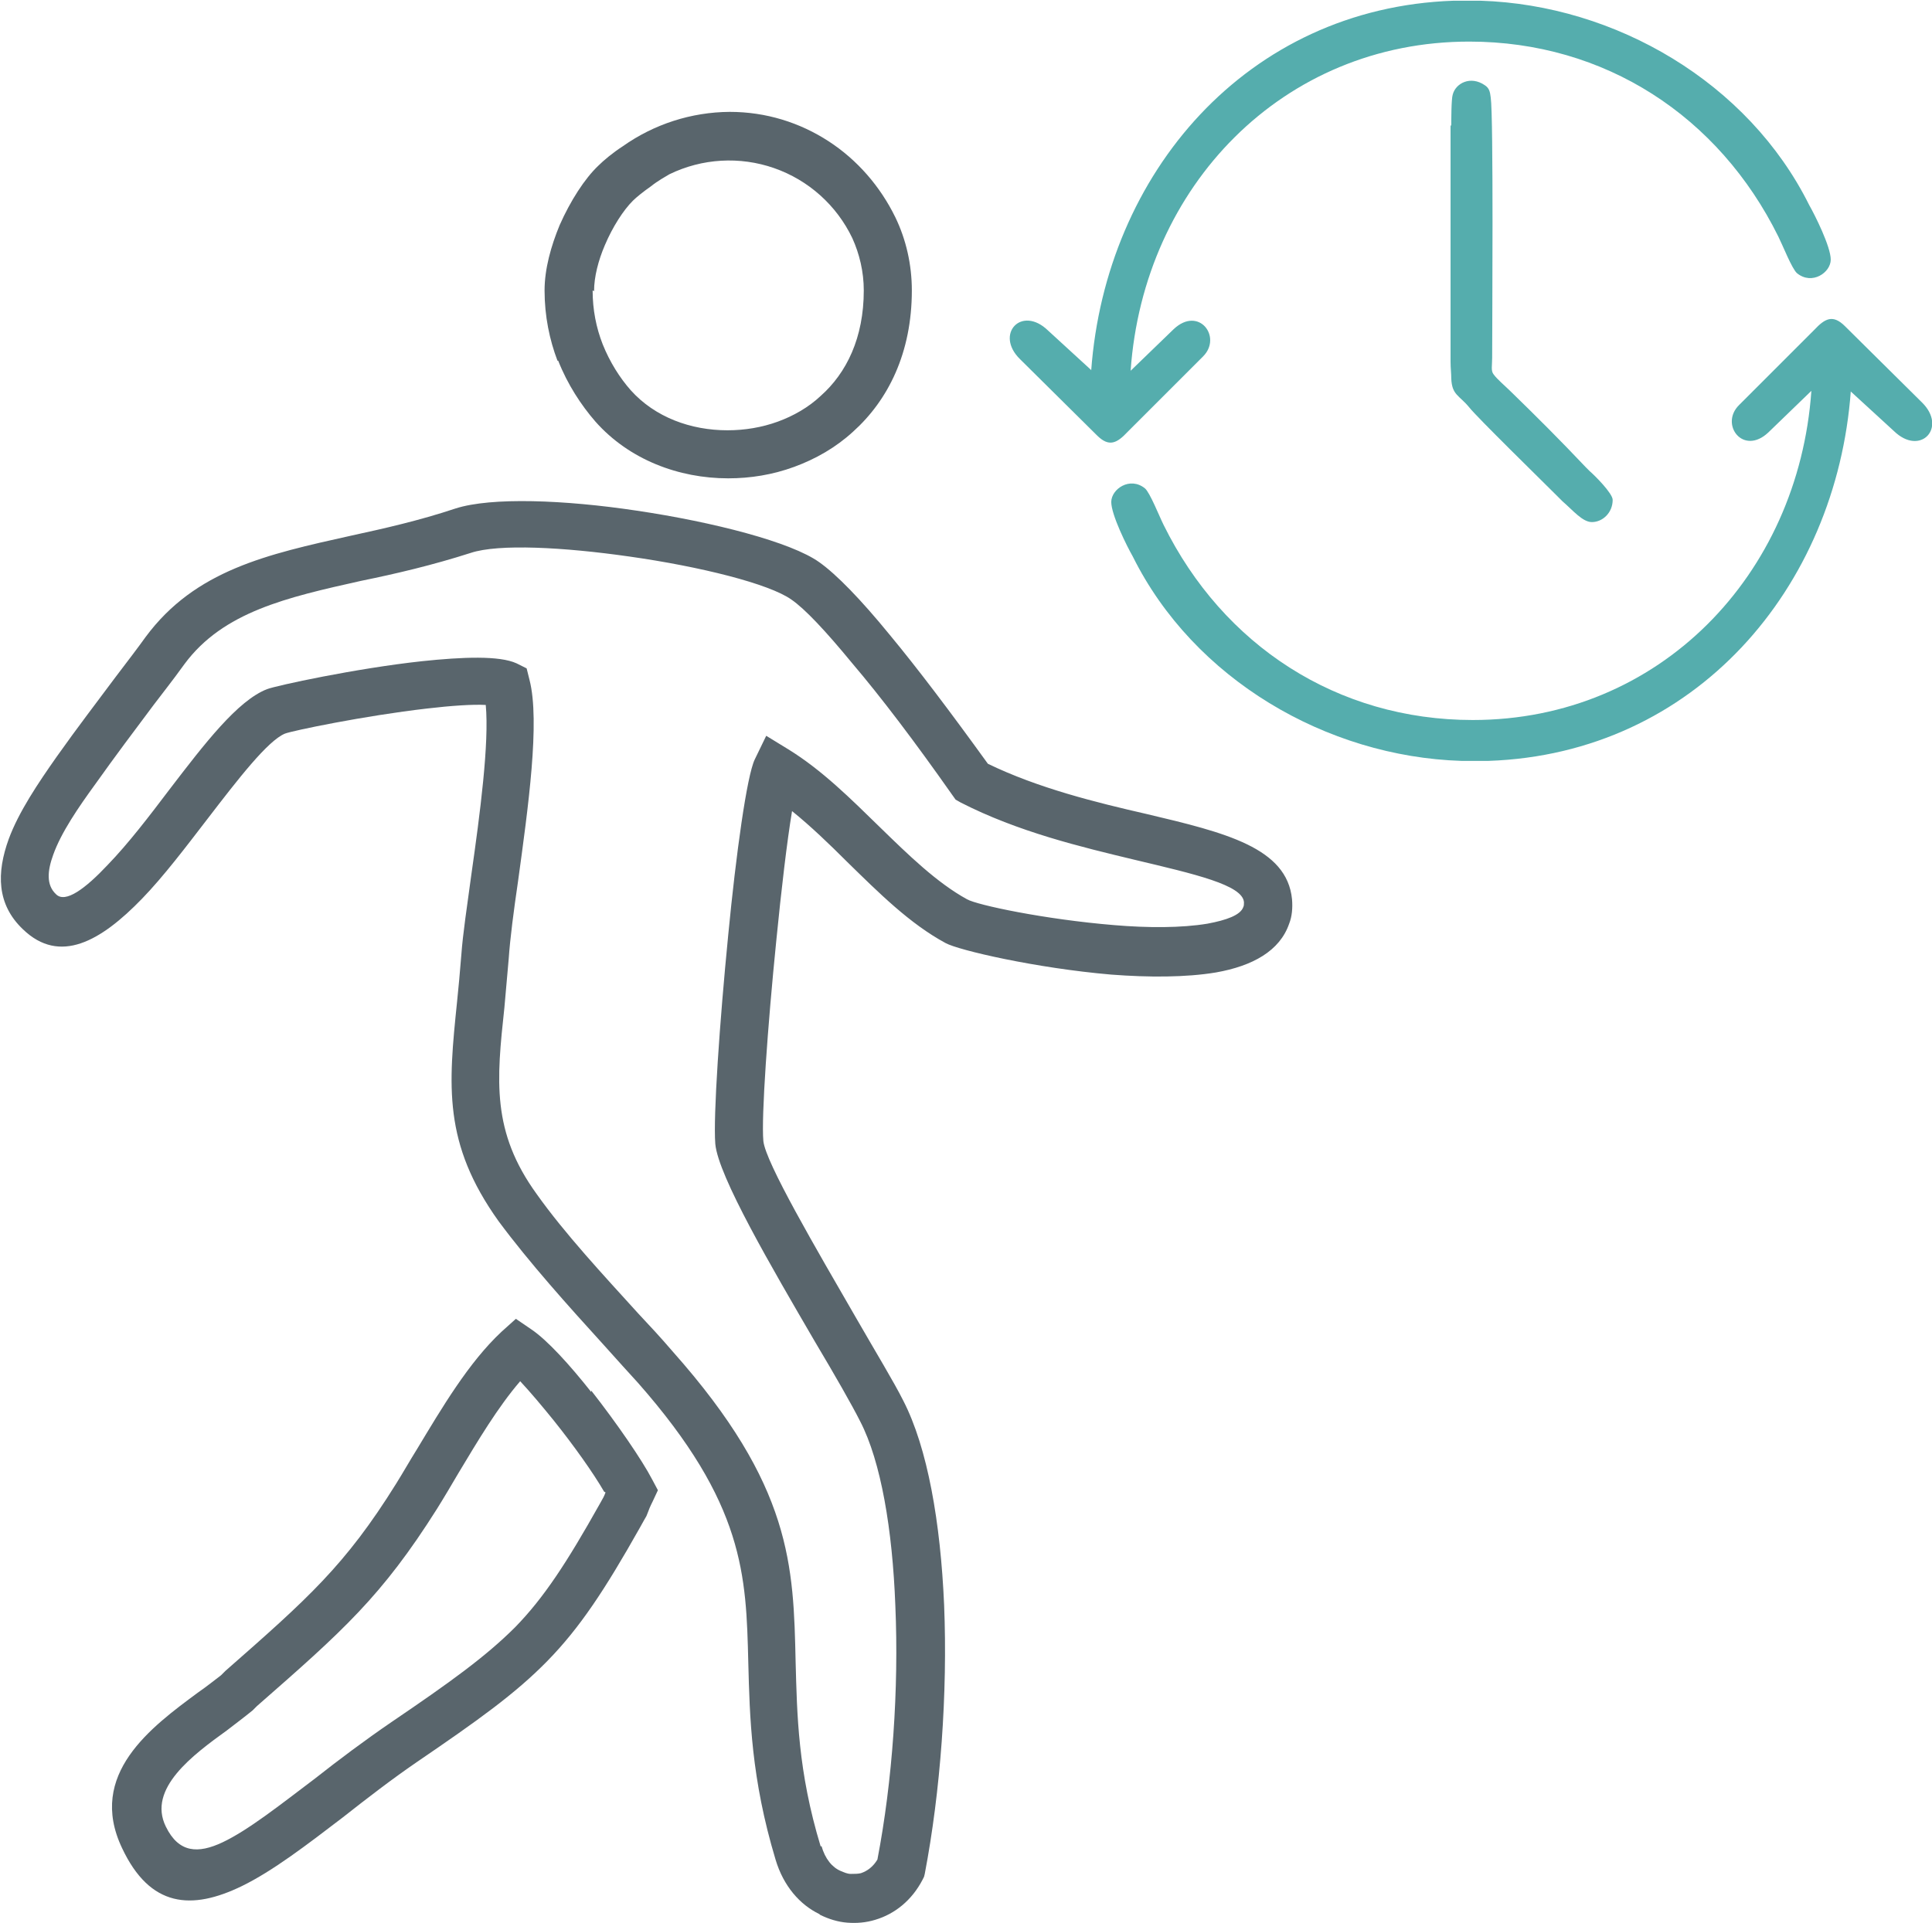
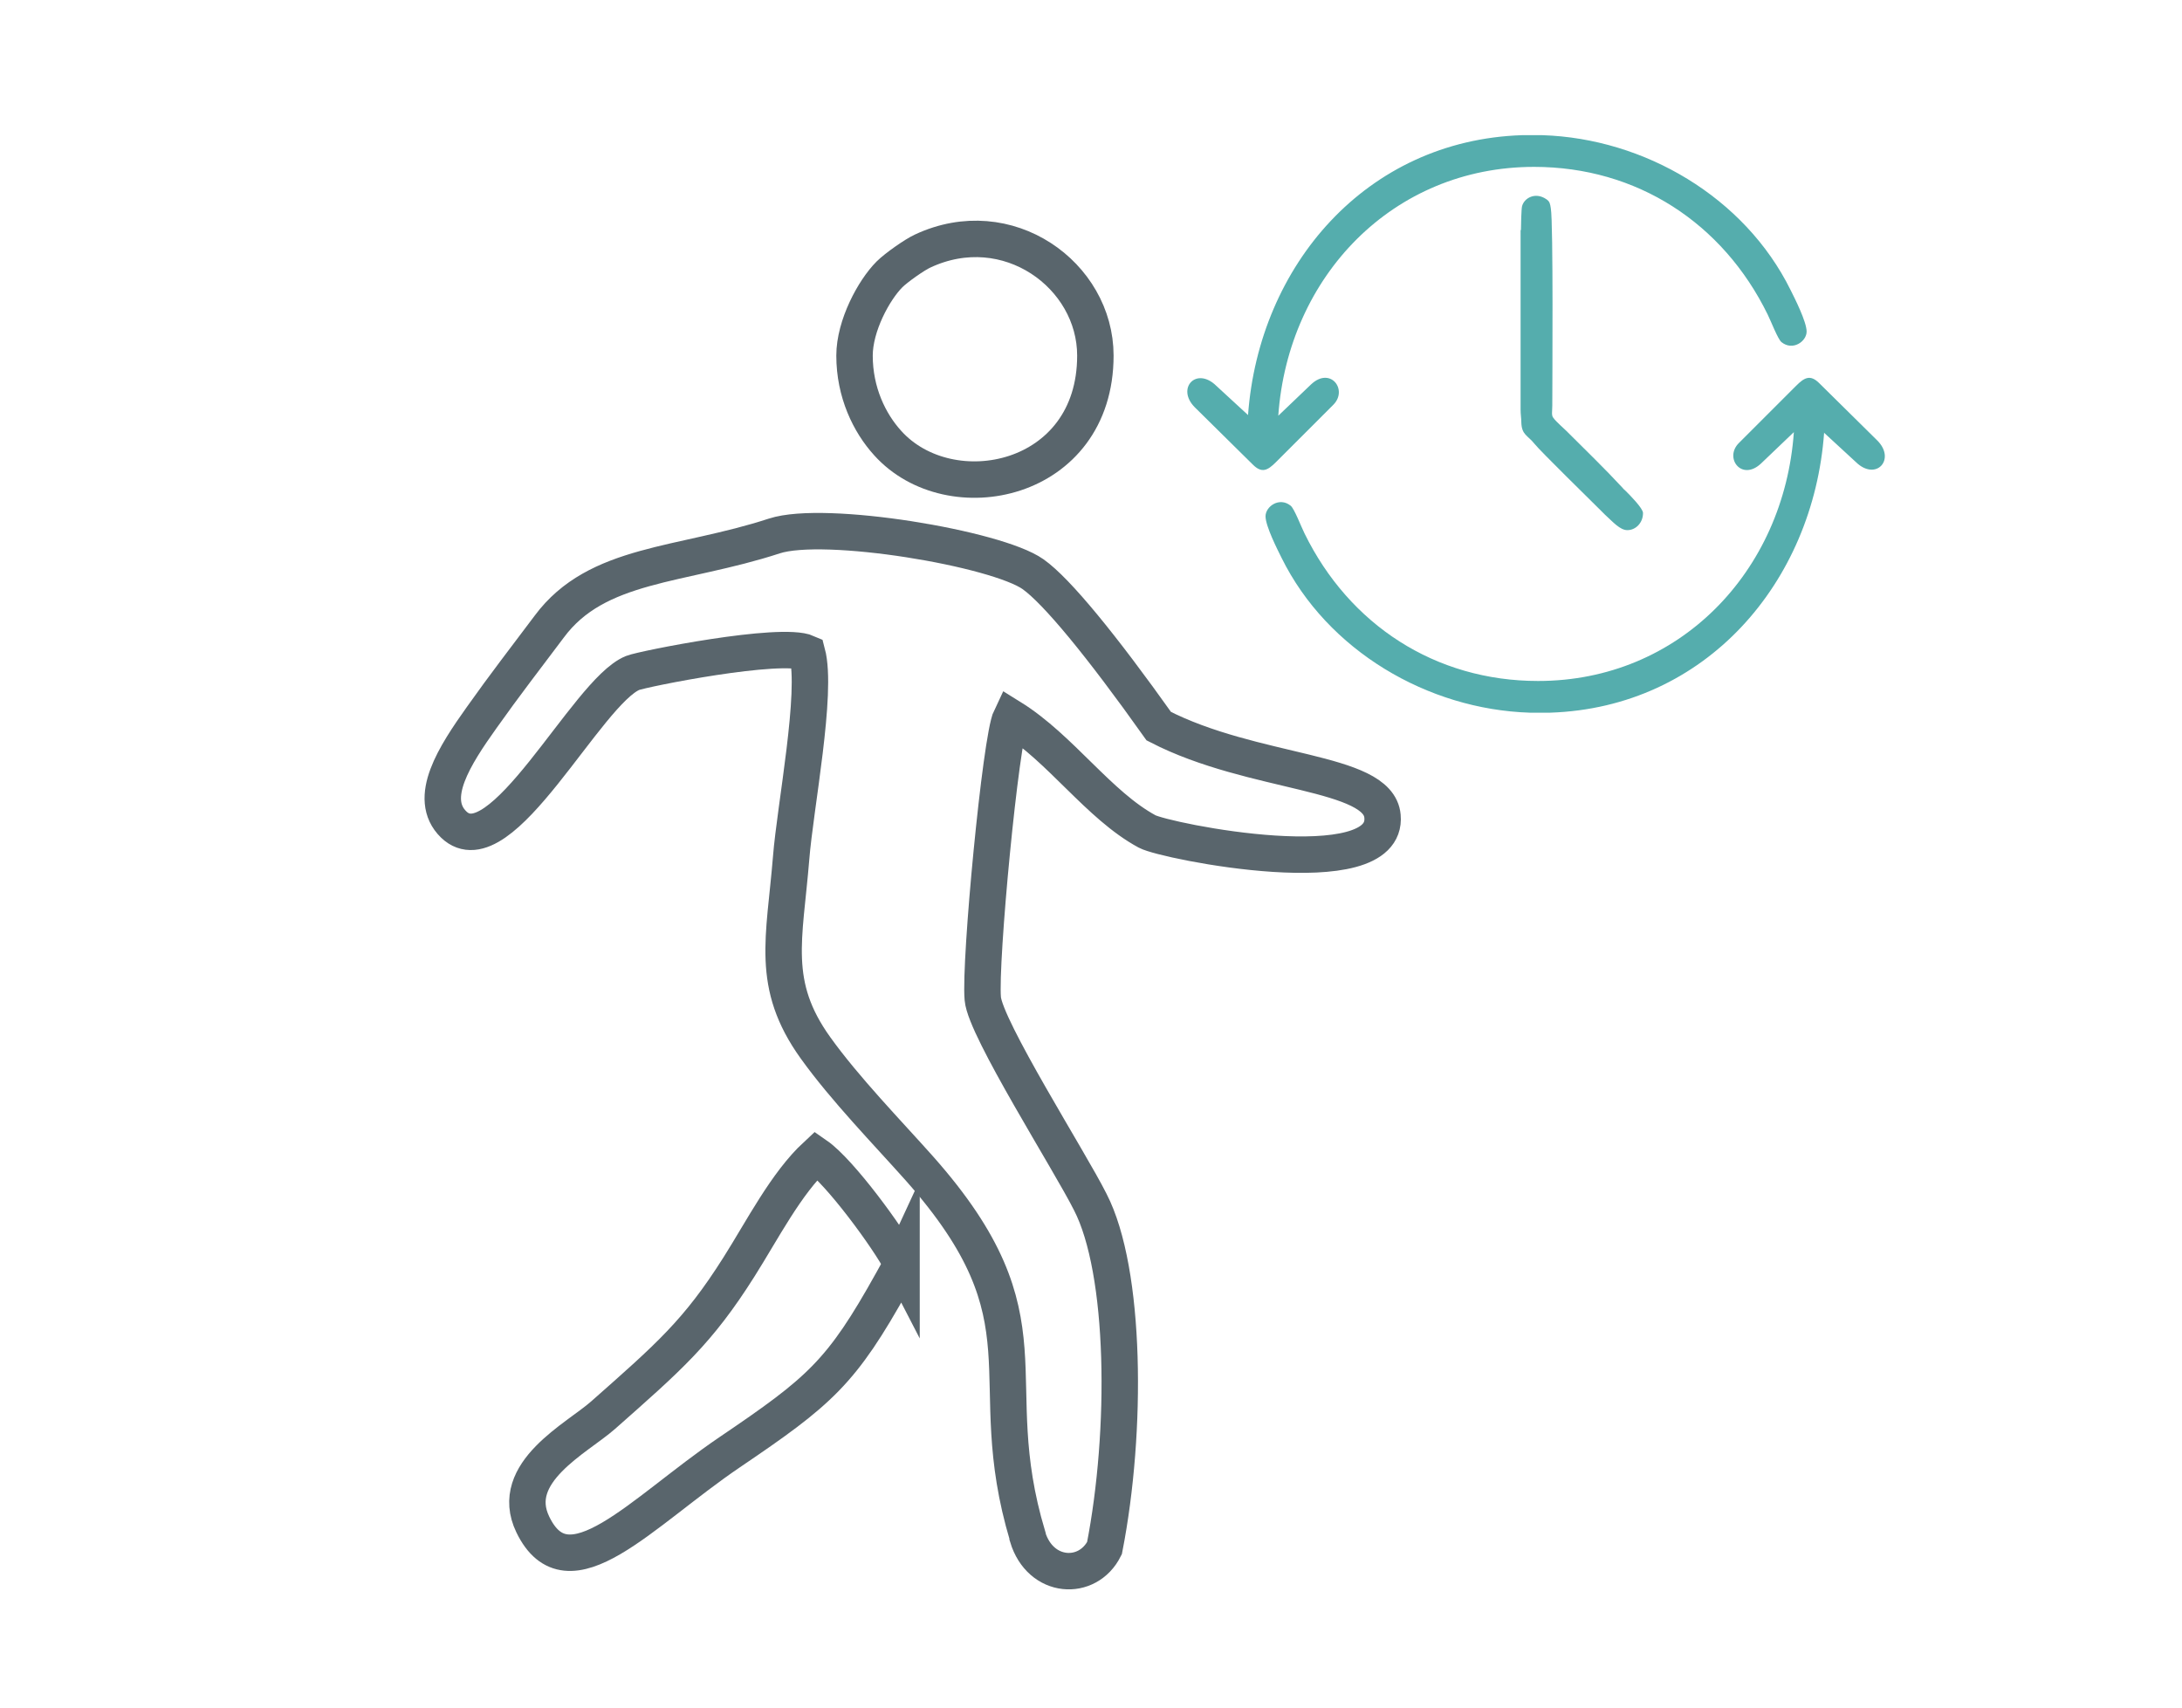
- <svg xmlns="http://www.w3.org/2000/svg" width="151.94" height="151.245" viewBox="0 0 26.93 26.81" shape-rendering="geometricPrecision" text-rendering="geometricPrecision" image-rendering="optimizeQuality" fill-rule="evenodd" clip-rule="evenodd">
+ <svg xmlns="http://www.w3.org/2000/svg" width="227.011" height="47mm" viewBox="0 0 59.88 46.86" shape-rendering="geometricPrecision" text-rendering="geometricPrecision" image-rendering="optimizeQuality" fill-rule="evenodd" clip-rule="evenodd">
  <defs>
-     <style>.fil1{fill:#55adad}.fil0{fill:#59656c;fill-rule:nonzero}</style>
+     <style>.str0{stroke:#59656c;stroke-width:1;stroke-miterlimit:22.926}.fil0{fill:none}.fil1{fill:#55adad}</style>
  </defs>
  <g id="Слой_x0020_1">
-     <path class="fil0" d="M11.45 25.74c.05.18.15.3.27.35.05.02.09.04.14.04.05 0 .1 0 .14-.01.09-.03.17-.09.23-.19.21-1.09.3-2.38.25-3.54-.04-1.06-.2-2.01-.49-2.57-.11-.22-.35-.64-.63-1.11-.6-1.03-1.35-2.31-1.39-2.76-.03-.38.06-1.69.18-2.91.11-1.14.26-2.22.37-2.45l.16-.33.31.19c.47.29.87.69 1.27 1.08.4.39.8.78 1.22 1.01.14.08 1.08.28 2.05.36.47.04.94.04 1.3-.02.27-.05.46-.12.5-.23.01-.02.01-.04.01-.07-.02-.24-.68-.39-1.52-.59-.75-.18-1.63-.39-2.43-.8l-.07-.04-.05-.07c-.52-.74-.99-1.36-1.39-1.83-.37-.45-.66-.76-.85-.89-.31-.22-1.27-.46-2.26-.6-.91-.13-1.82-.18-2.21-.05-.53.17-1.04.29-1.53.39-1.03.23-1.92.43-2.46 1.16-.18.25-.31.41-.43.57-.27.36-.54.72-.81 1.1-.24.33-.48.68-.59.99-.08.22-.1.42.04.55.13.13.41-.08.72-.41.29-.3.58-.68.86-1.05.49-.64.95-1.24 1.36-1.4.13-.05 1.24-.29 2.16-.39.57-.06 1.08-.08 1.32.03l.14.07.04.16c.15.58-.02 1.79-.16 2.81-.06.41-.11.79-.13 1.08l-.06.68c-.11 1.02-.18 1.73.45 2.6.39.55.93 1.13 1.42 1.67.15.16.3.32.48.53 1.66 1.87 1.68 2.98 1.71 4.33.02.72.03 1.52.35 2.57zm-.03.95c-.27-.13-.5-.39-.61-.76-.34-1.13-.36-1.98-.38-2.75-.03-1.21-.05-2.21-1.54-3.9-.12-.13-.29-.32-.47-.52-.5-.55-1.04-1.15-1.47-1.73-.78-1.09-.7-1.89-.58-3.06.02-.2.04-.4.06-.66.02-.28.08-.68.14-1.12.12-.84.25-1.83.2-2.36-.18-.01-.48.01-.82.05-.87.1-1.88.31-1.98.35-.24.1-.65.63-1.08 1.19-.3.39-.61.8-.91 1.11-.58.6-1.15.92-1.66.43-.37-.35-.37-.79-.2-1.26.14-.38.41-.78.67-1.15.29-.41.56-.76.82-1.11.16-.21.32-.42.42-.56.69-.93 1.69-1.15 2.86-1.41.46-.1.95-.21 1.46-.38.5-.16 1.52-.12 2.52.03 1.08.16 2.16.44 2.55.72.24.17.58.52.98 1.01.39.47.85 1.08 1.37 1.8.7.34 1.51.54 2.21.7 1.1.26 1.96.47 2.03 1.19.01.12 0 .24-.04.34-.13.38-.51.59-1.02.68-.42.07-.94.07-1.46.03-1.05-.09-2.13-.34-2.31-.44-.5-.27-.93-.7-1.37-1.13-.25-.25-.51-.5-.77-.71-.07.42-.15 1.1-.22 1.81-.12 1.19-.21 2.46-.18 2.79.03.3.74 1.51 1.3 2.48.27.47.52.88.65 1.14.34.66.52 1.7.57 2.85.05 1.23-.05 2.6-.27 3.75l-.01.04-.02.04c-.15.29-.39.48-.66.56-.13.04-.26.05-.39.04-.13-.01-.26-.05-.38-.11z" />
-     <path class="fil0" d="M8.42 20.8c-.15-.26-.42-.64-.7-.99-.17-.21-.33-.4-.47-.55-.31.36-.59.83-.86 1.28-.1.17-.2.34-.3.5-.77 1.22-1.31 1.7-2.51 2.75l-.06.06c-.11.09-.23.18-.36.28-.47.34-1.11.81-.85 1.34.18.37.45.38.79.22.36-.17.8-.52 1.29-.89.33-.26.69-.53 1.07-.79.81-.55 1.31-.91 1.72-1.32.4-.41.72-.9 1.18-1.72l.05-.09c.01-.02.02-.04.03-.07zm-.18-1.41c.36.46.71.97.85 1.24l.08.15-.07.15c-.04.08-.06.13-.07.16l-.02.05-.04.07-.05.09c-.49.87-.84 1.4-1.29 1.86-.45.46-.97.83-1.82 1.41-.35.24-.7.51-1.03.77-.51.39-.98.75-1.41.96-.7.34-1.28.3-1.67-.53-.49-1.03.41-1.69 1.06-2.17.13-.09.24-.18.32-.24l.06-.06c1.15-1.01 1.67-1.47 2.38-2.61.1-.16.19-.32.29-.48.35-.58.72-1.21 1.18-1.64l.2-.18.22.15c.22.15.53.49.83.87zm.02-15.34c0 .27.05.52.14.75.1.25.24.47.39.64.34.38.84.56 1.35.56.24 0 .48-.04.7-.12.22-.08.43-.2.6-.36.36-.32.6-.81.6-1.47 0-.26-.06-.51-.16-.73a1.903 1.903 0 00-2.55-.89c-.05.03-.16.09-.26.17-.1.07-.2.15-.25.2-.13.13-.28.36-.39.62-.09.21-.15.44-.15.64zm-.49.98c-.11-.29-.18-.62-.18-.98 0-.3.09-.62.21-.91.15-.34.35-.65.54-.83.07-.07.2-.18.34-.27a2.608 2.608 0 011.49-.48c.51 0 .98.15 1.38.41.4.26.72.63.93 1.06.15.31.23.66.23 1.02 0 .87-.33 1.53-.82 1.97-.24.22-.52.38-.82.49-.3.11-.61.16-.92.16-.69 0-1.38-.26-1.85-.79-.2-.23-.39-.52-.52-.85z" />
-     <path class="fil1" d="M15.21 5.16l-.6-.55c-.37-.36-.75.05-.39.4l1.07 1.06c.17.17.28.11.43-.05l1.05-1.05c.27-.27-.06-.71-.41-.38l-.6.58C15.94 2.6 17.88.58 20.48.58c1.89 0 3.48 1.04 4.31 2.72.06.12.19.45.26.51.21.17.47-.01.47-.19s-.22-.62-.3-.76c-.85-1.71-2.7-2.79-4.58-2.85h-.38c-2.88.1-4.85 2.41-5.05 5.16zm10.59.3l.6.55c.37.36.75-.05.39-.4l-1.07-1.06c-.17-.17-.28-.11-.43.05l-1.05 1.05c-.27.27.06.71.41.38l.6-.58c-.18 2.57-2.12 4.59-4.72 4.59-1.89 0-3.48-1.04-4.31-2.72-.06-.12-.19-.45-.26-.51-.21-.17-.47.01-.47.19s.22.62.3.76c.85 1.71 2.7 2.79 4.58 2.85h.38c2.88-.1 4.85-2.41 5.05-5.16z" />
-     <path class="fil1" d="M20.22 1.74v3.3c0 .1.01.16.01.24.01.23.11.23.25.4.1.13 1.01 1.02 1.23 1.24l.07.07c.15.13.28.29.41.29.15 0 .29-.13.29-.31 0-.09-.25-.34-.32-.4l-.06-.06c-.34-.36-.68-.7-1.04-1.05-.07-.07-.19-.17-.24-.24-.04-.05-.02-.12-.02-.23 0-.43.02-3.36-.02-3.63-.01-.08-.02-.13-.08-.17-.2-.14-.41-.03-.45.13-.02.06-.02.36-.02.44z" />
+     <g id="_1629898736">
+       <path class="fil0 str0" d="M28.2 42.18c.35 1.16 1.65 1.23 2.11.31.63-3.22.59-7.6-.39-9.5-.56-1.12-2.88-4.76-2.95-5.58-.09-1.01.49-7.14.77-7.72 1.37.85 2.41 2.41 3.74 3.13.5.27 6.64 1.5 6.46-.42-.11-1.26-3.54-1.13-6.14-2.47-1.57-2.21-2.8-3.71-3.45-4.17-1-.71-5.72-1.5-7.1-1.05-2.57.84-4.87.72-6.18 2.49-.63.84-1.22 1.6-1.85 2.49-.74 1.04-1.51 2.22-.77 2.94 1.29 1.24 3.65-3.65 4.91-4.16.27-.11 4.07-.87 4.79-.55.29 1.09-.33 4.23-.44 5.63-.18 2.22-.58 3.47.67 5.21.81 1.13 1.97 2.32 2.86 3.32 3.71 4.19 1.64 5.68 2.96 10.08z" />
+       <path class="fil0 str0" d="M24.74 34.67c-.35-.68-1.69-2.51-2.34-2.96-.83.77-1.48 2.05-2.12 3.06-1.13 1.79-1.92 2.47-3.73 4.07-.71.63-2.62 1.57-1.93 3 .97 2.01 2.97-.33 5.4-1.98 2.48-1.68 3.07-2.18 4.47-4.7.18-.33.06-.09.25-.5zM23.45 9.76c0 1.01.41 1.85.91 2.4 1.71 1.9 5.7 1.1 5.7-2.4 0-2.21-2.41-3.96-4.74-2.87-.22.1-.73.46-.91.64-.43.43-.96 1.41-.96 2.23z" />
+       <path class="fil1" d="M34.27 11.41l-.89-.82c-.55-.54-1.11.07-.59.59l1.59 1.57c.25.25.41.16.64-.07l1.57-1.57c.41-.41-.08-1.06-.61-.56l-.9.86c.27-3.83 3.15-6.83 7.02-6.83 2.82 0 5.18 1.54 6.41 4.05.09.18.28.68.38.76.31.25.69-.02.69-.29 0-.27-.33-.92-.44-1.14-1.26-2.55-4.01-4.16-6.81-4.25h-.56c-4.28.14-7.22 3.58-7.52 7.68zm15.77.45l.89.82c.55.54 1.11-.07.59-.59l-1.59-1.57c-.25-.25-.41-.16-.64.07l-1.57 1.57c-.41.41.08 1.06.61.56l.9-.86c-.27 3.83-3.15 6.83-7.02 6.83-2.82 0-5.18-1.54-6.41-4.05-.09-.18-.28-.68-.38-.76-.31-.25-.69.02-.69.29 0 .27.33.92.44 1.14 1.26 2.55 4.01 4.16 6.81 4.25h.56c4.28-.14 7.22-3.58 7.52-7.68z" />
+       <path class="fil1" d="M41.73 6.32v4.92c0 .14.02.23.02.35.01.35.17.35.37.6.15.19 1.51 1.52 1.83 1.84l.1.1c.22.2.41.42.61.42.23 0 .43-.2.43-.47 0-.13-.37-.5-.47-.6-.03-.03-.06-.05-.09-.09-.5-.54-1.02-1.04-1.54-1.56-.1-.1-.28-.25-.36-.36-.06-.07-.03-.18-.03-.34 0-.64.03-5-.04-5.41-.02-.13-.03-.19-.12-.25-.3-.21-.61-.04-.67.19-.02.08-.03.53-.03.65z" />
+     </g>
+     <path class="fil0" d="M0 0h59.88v46.86H0z" />
  </g>
</svg>
